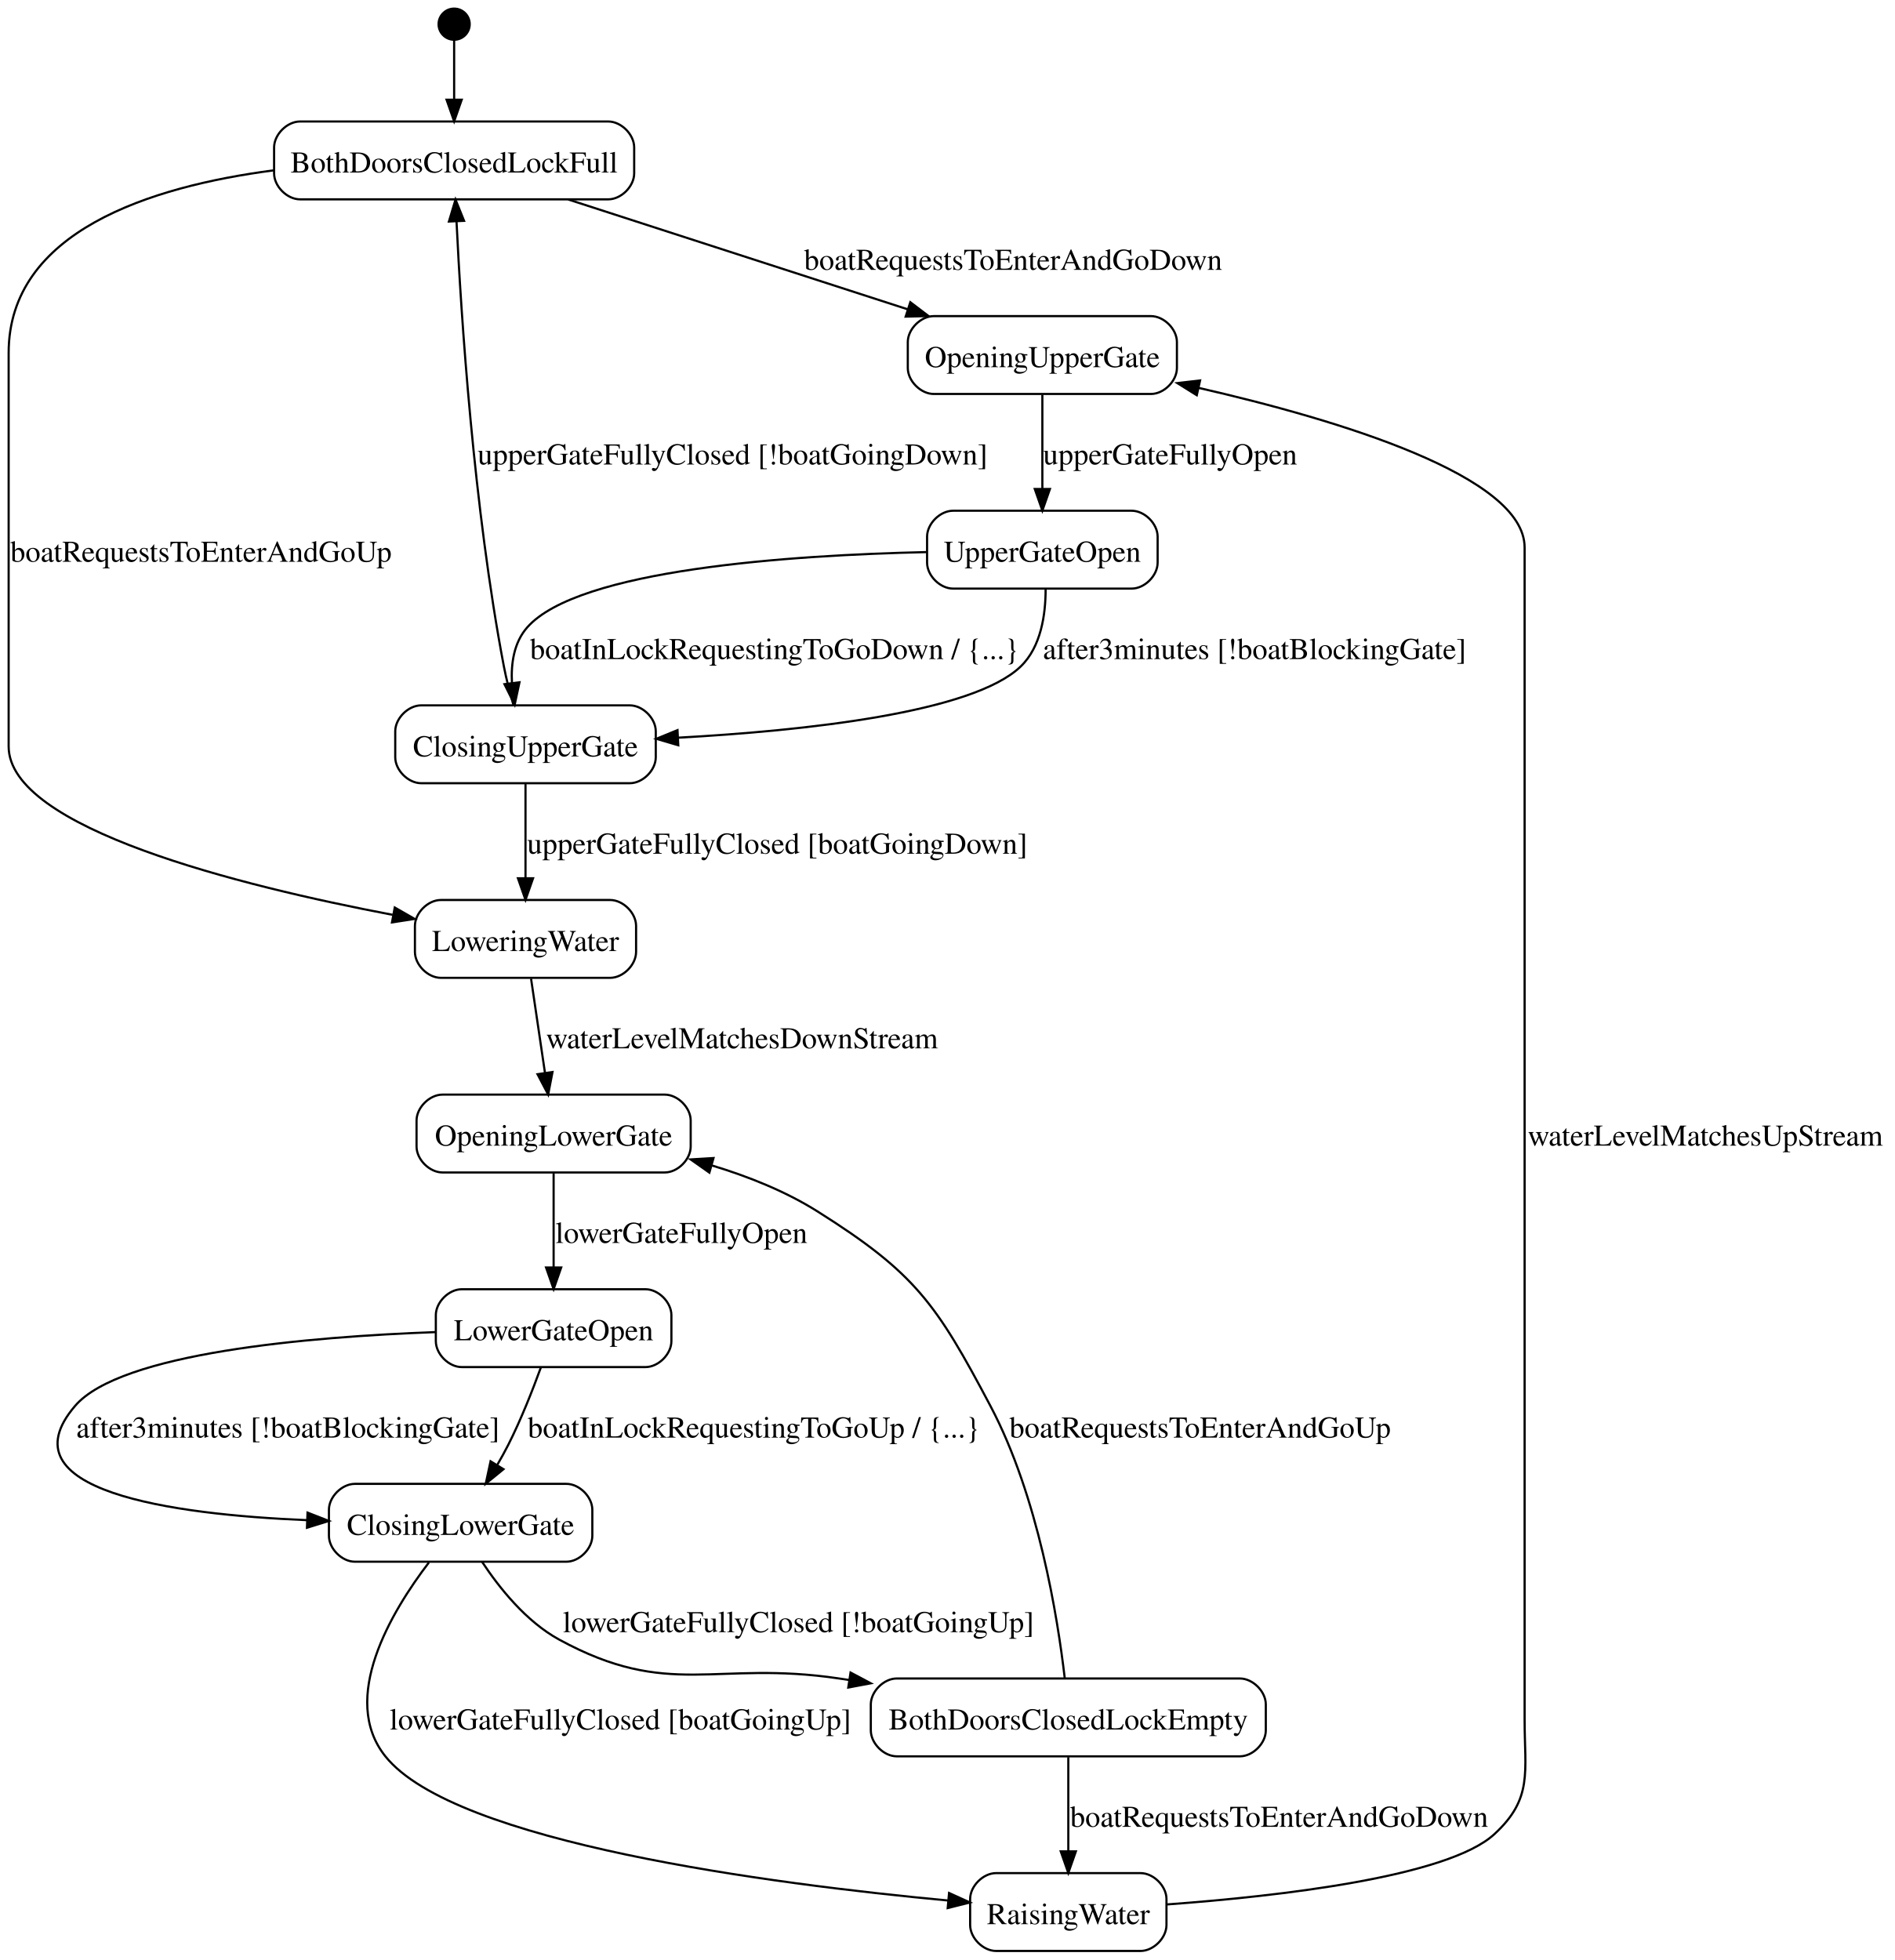
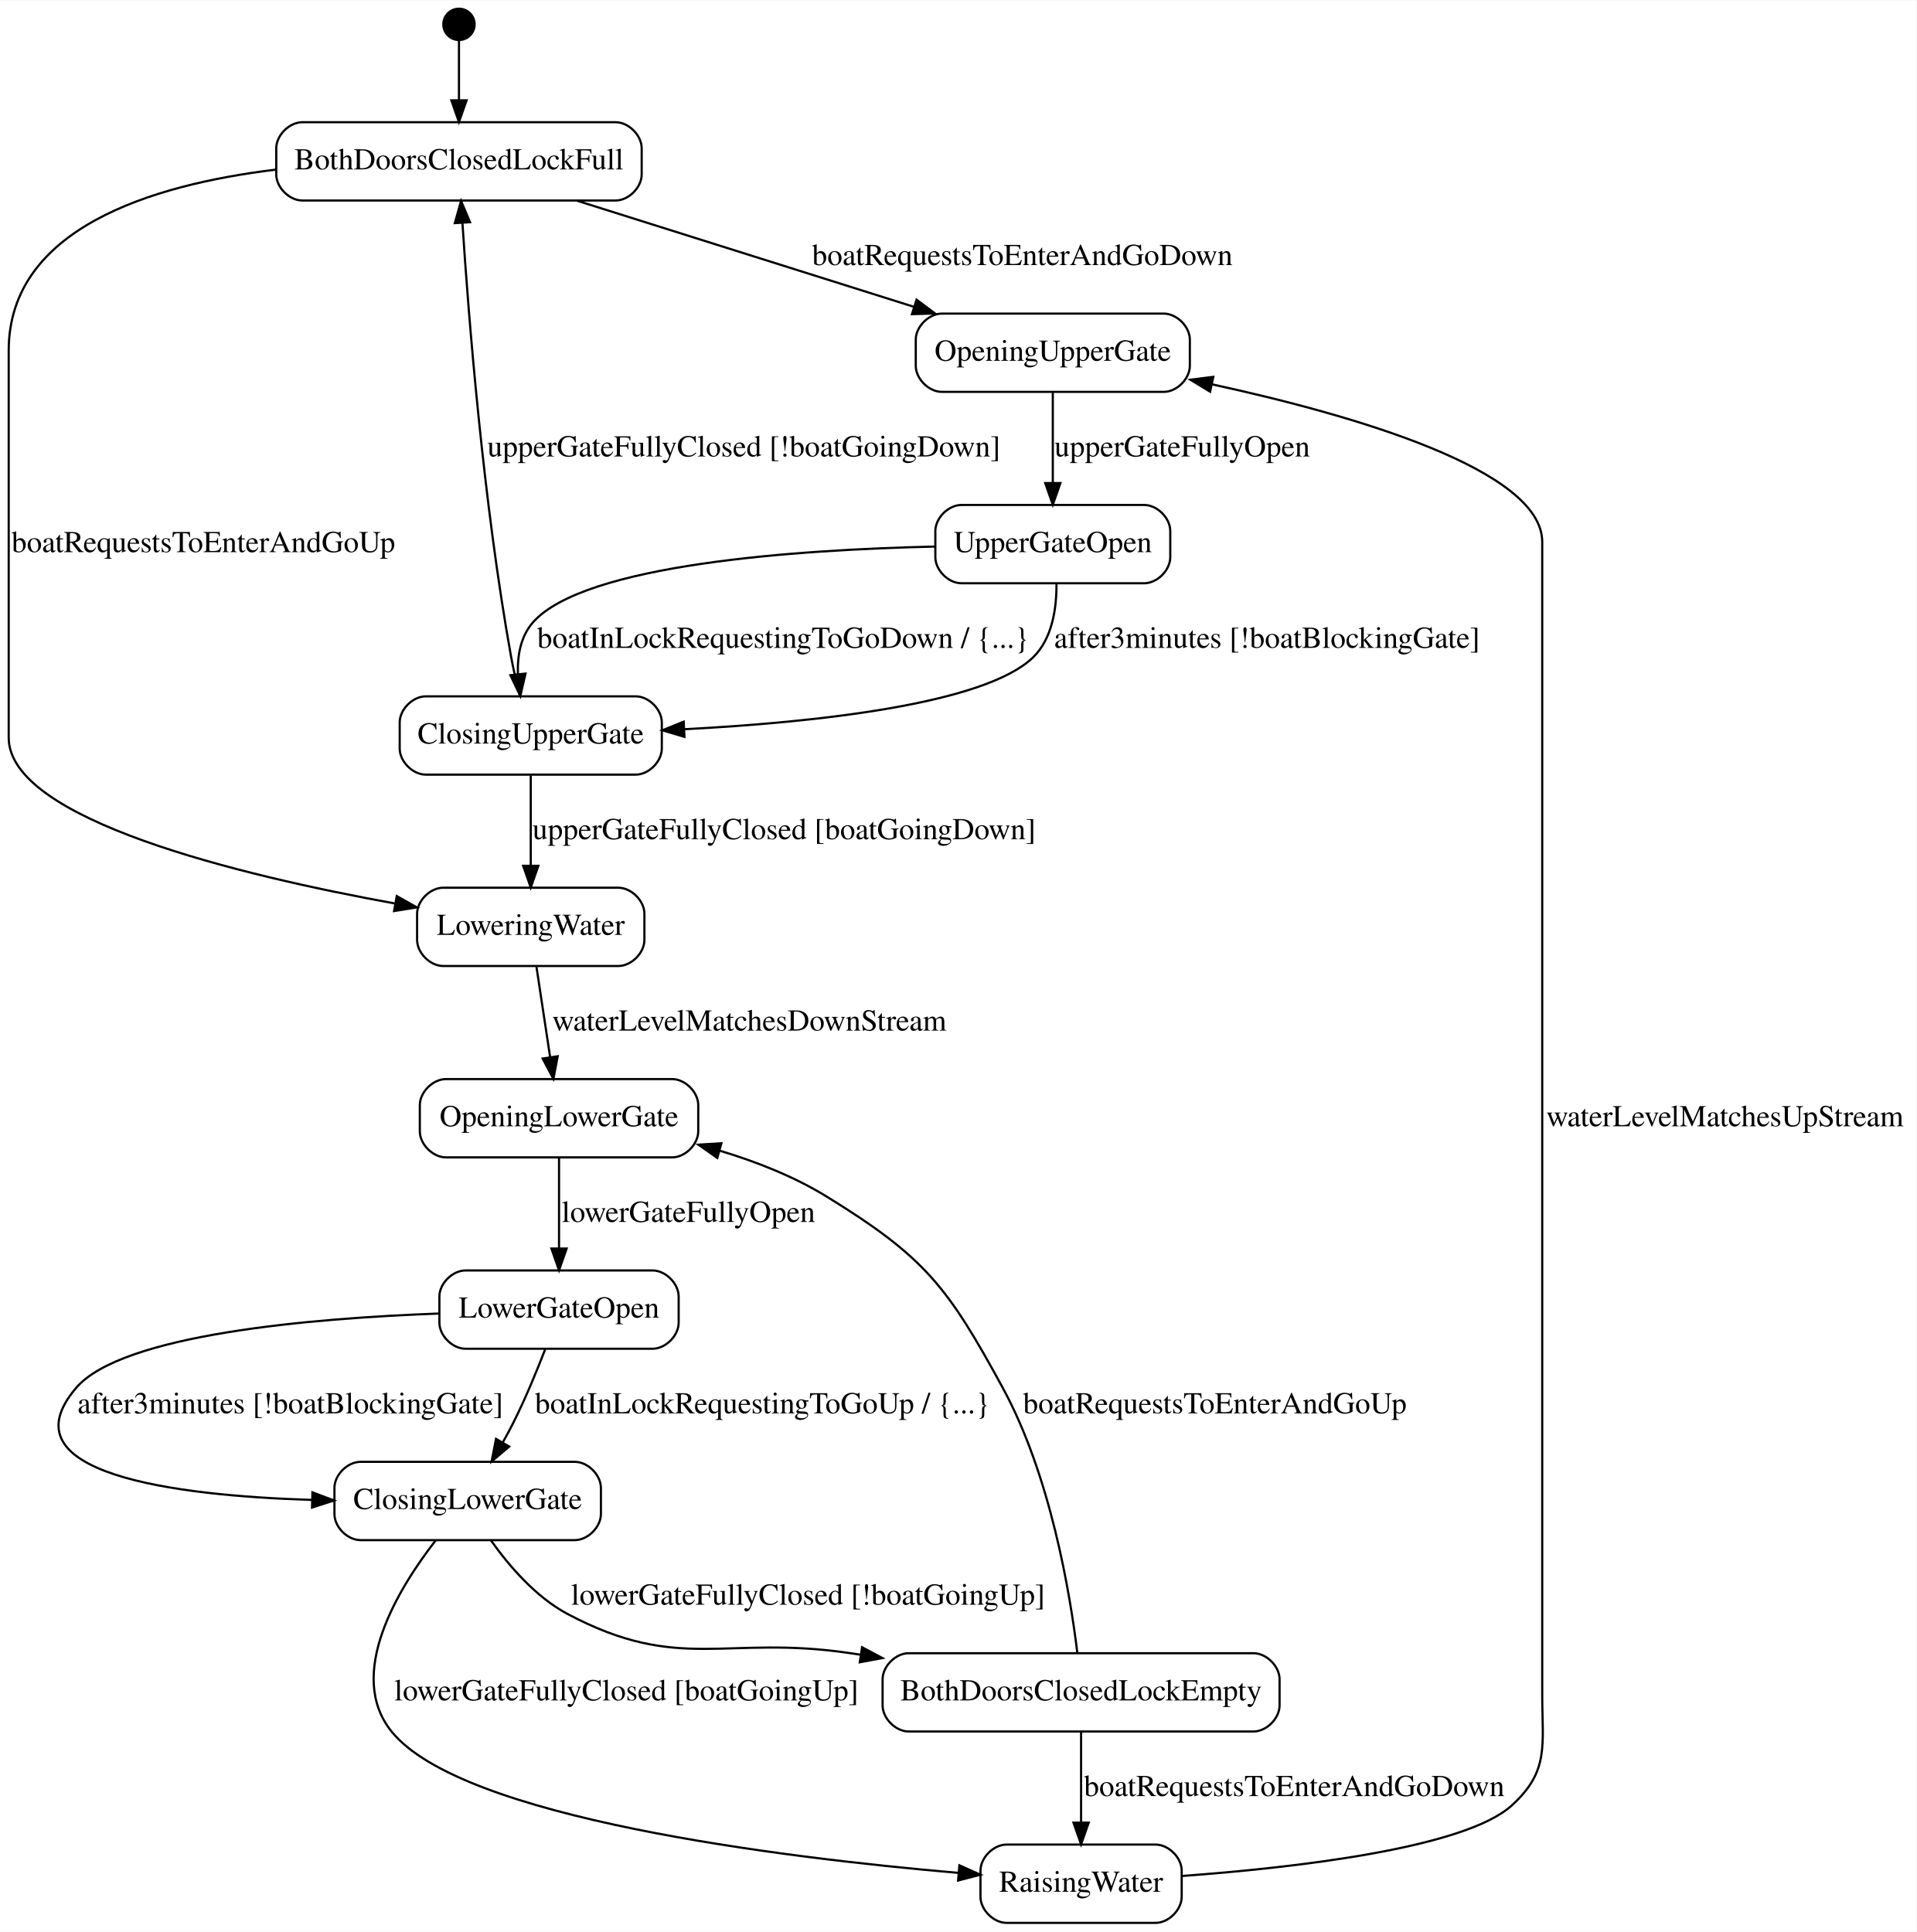
- <svg xmlns="http://www.w3.org/2000/svg" width="696pt" height="720pt" viewBox="0.00 0.00 696.28 720.00">
-   <g id="graph0" class="graph" transform="scale(0.794702 0.794702) rotate(0) translate(4 902)">
-     <polygon fill="white" stroke="white" points="-4,5 -4,-902 873.152,-902 873.152,5 -4,5" />
+ <svg xmlns="http://www.w3.org/2000/svg" width="714pt" height="720pt" viewBox="0.00 0.00 714.32 720.00">
+   <g id="graph0" class="graph" transform="scale(0.810811 0.810811) rotate(0) translate(4 884)">
+     <polygon fill="white" stroke="none" points="-4,4 -4,-884 877,-884 877,4 -4,4" />
    <g id="node1" class="node">
-       <ellipse fill="black" stroke="black" cx="206" cy="-891" rx="7.2" ry="7.2" />
+       <ellipse fill="black" stroke="black" cx="207" cy="-873" rx="7.2" ry="7.2" />
    </g>
    <g id="node2" class="node">
-       <path fill="none" stroke="black" d="M277.253,-846C277.253,-846 134.747,-846 134.747,-846 128.747,-846 122.747,-840 122.747,-834 122.747,-834 122.747,-822 122.747,-822 122.747,-816 128.747,-810 134.747,-810 134.747,-810 277.253,-810 277.253,-810 283.253,-810 289.253,-816 289.253,-822 289.253,-822 289.253,-834 289.253,-834 289.253,-840 283.253,-846 277.253,-846" />
-       <text text-anchor="middle" x="206" y="-822.4" font-family="Times,serif" font-size="14.00">BothDoorsClosedLockFull</text>
+       <path fill="none" stroke="black" d="M279,-828C279,-828 135,-828 135,-828 129,-828 123,-822 123,-816 123,-816 123,-804 123,-804 123,-798 129,-792 135,-792 135,-792 279,-792 279,-792 285,-792 291,-798 291,-804 291,-804 291,-816 291,-816 291,-822 285,-828 279,-828" />
+       <text text-anchor="middle" x="207" y="-806.3" font-family="Times,serif" font-size="14.00">BothDoorsClosedLockFull</text>
    </g>
    <g id="edge1" class="edge">
-       <path fill="none" stroke="black" d="M206,-883.472C206,-876.902 206,-866.324 206,-856.229" />
-       <polygon fill="black" stroke="black" points="209.5,-856.073 206,-846.073 202.5,-856.073 209.5,-856.073" />
+       <path fill="none" stroke="black" d="M207,-865.472C207,-858.902 207,-848.324 207,-838.229" />
+       <polygon fill="black" stroke="black" points="210.5,-838.073 207,-828.073 203.5,-838.073 210.5,-838.073" />
    </g>
    <g id="node3" class="node">
-       <path fill="none" stroke="black" d="M528.223,-756C528.223,-756 427.777,-756 427.777,-756 421.777,-756 415.777,-750 415.777,-744 415.777,-744 415.777,-732 415.777,-732 415.777,-726 421.777,-720 427.777,-720 427.777,-720 528.223,-720 528.223,-720 534.223,-720 540.223,-726 540.223,-732 540.223,-732 540.223,-744 540.223,-744 540.223,-750 534.223,-756 528.223,-756" />
-       <text text-anchor="middle" x="478" y="-732.4" font-family="Times,serif" font-size="14.00">OpeningUpperGate</text>
+       <path fill="none" stroke="black" d="M531,-740C531,-740 429,-740 429,-740 423,-740 417,-734 417,-728 417,-728 417,-716 417,-716 417,-710 423,-704 429,-704 429,-704 531,-704 531,-704 537,-704 543,-710 543,-716 543,-716 543,-728 543,-728 543,-734 537,-740 531,-740" />
+       <text text-anchor="middle" x="480" y="-718.3" font-family="Times,serif" font-size="14.00">OpeningUpperGate</text>
    </g>
    <g id="edge3" class="edge">
-       <path fill="none" stroke="black" d="M258.767,-809.928C303.717,-795.386 368.377,-774.466 415.829,-759.114" />
-       <polygon fill="black" stroke="black" points="416.943,-762.432 425.38,-756.024 414.788,-755.772 416.943,-762.432" />
-       <text text-anchor="middle" x="464.494" y="-777.4" font-family="Times,serif" font-size="14.00">boatRequestsToEnterAndGoDown</text>
+       <path fill="none" stroke="black" d="M261.262,-791.906C305.83,-777.867 369.046,-757.953 416.065,-743.141" />
+       <polygon fill="black" stroke="black" points="417.354,-746.404 425.84,-740.061 415.251,-739.728 417.354,-746.404" />
+       <text text-anchor="middle" x="466" y="-762.3" font-family="Times,serif" font-size="14.00">boatRequestsToEnterAndGoDown</text>
    </g>
    <g id="node6" class="node">
-       <path fill="none" stroke="black" d="M278.133,-486C278.133,-486 199.867,-486 199.867,-486 193.867,-486 187.867,-480 187.867,-474 187.867,-474 187.867,-462 187.867,-462 187.867,-456 193.867,-450 199.867,-450 199.867,-450 278.133,-450 278.133,-450 284.133,-450 290.133,-456 290.133,-462 290.133,-462 290.133,-474 290.133,-474 290.133,-480 284.133,-486 278.133,-486" />
-       <text text-anchor="middle" x="239" y="-462.4" font-family="Times,serif" font-size="14.00">LoweringWater</text>
+       <path fill="none" stroke="black" d="M280.25,-476C280.25,-476 199.75,-476 199.75,-476 193.75,-476 187.75,-470 187.75,-464 187.75,-464 187.75,-452 187.75,-452 187.75,-446 193.75,-440 199.75,-440 199.75,-440 280.25,-440 280.25,-440 286.25,-440 292.25,-446 292.25,-452 292.25,-452 292.25,-464 292.25,-464 292.25,-470 286.25,-476 280.25,-476" />
+       <text text-anchor="middle" x="240" y="-454.3" font-family="Times,serif" font-size="14.00">LoweringWater</text>
    </g>
    <g id="edge8" class="edge">
-       <path fill="none" stroke="black" d="M122.509,-823.404C65.406,-815.918 0,-795.099 0,-739 0,-739 0,-739 0,-557 0,-519.176 106.745,-492.604 177.558,-479.138" />
-       <polygon fill="black" stroke="black" points="178.537,-482.517 187.729,-477.247 177.257,-475.635 178.537,-482.517" />
-       <text text-anchor="middle" x="88.939" y="-642.4" font-family="Times,serif" font-size="14.00">boatRequestsToEnterAndGoUp</text>
+       <path fill="none" stroke="black" d="M122.805,-806.199C65.496,-799.245 0,-779.038 0,-723 0,-723 0,-723 0,-545 0,-507.296 106.298,-481.687 177.408,-468.774" />
+       <polygon fill="black" stroke="black" points="178.393,-472.154 187.628,-466.961 177.17,-465.261 178.393,-472.154" />
+       <text text-anchor="middle" x="89.5" y="-630.3" font-family="Times,serif" font-size="14.00">boatRequestsToEnterAndGoUp</text>
    </g>
    <g id="node4" class="node">
-       <path fill="none" stroke="black" d="M519.305,-666C519.305,-666 436.695,-666 436.695,-666 430.695,-666 424.695,-660 424.695,-654 424.695,-654 424.695,-642 424.695,-642 424.695,-636 430.695,-630 436.695,-630 436.695,-630 519.305,-630 519.305,-630 525.305,-630 531.305,-636 531.305,-642 531.305,-642 531.305,-654 531.305,-654 531.305,-660 525.305,-666 519.305,-666" />
-       <text text-anchor="middle" x="478" y="-642.4" font-family="Times,serif" font-size="14.00">UpperGateOpen</text>
+       <path fill="none" stroke="black" d="M522,-652C522,-652 438,-652 438,-652 432,-652 426,-646 426,-640 426,-640 426,-628 426,-628 426,-622 432,-616 438,-616 438,-616 522,-616 522,-616 528,-616 534,-622 534,-628 534,-628 534,-640 534,-640 534,-646 528,-652 522,-652" />
+       <text text-anchor="middle" x="480" y="-630.3" font-family="Times,serif" font-size="14.00">UpperGateOpen</text>
    </g>
    <g id="edge5" class="edge">
-       <path fill="none" stroke="black" d="M478,-719.614C478,-707.24 478,-690.369 478,-676.22" />
-       <polygon fill="black" stroke="black" points="481.5,-676.05 478,-666.05 474.5,-676.05 481.5,-676.05" />
-       <text text-anchor="middle" x="537.097" y="-687.4" font-family="Times,serif" font-size="14.00">upperGateFullyOpen</text>
+       <path fill="none" stroke="black" d="M480,-703.597C480,-691.746 480,-675.817 480,-662.292" />
+       <polygon fill="black" stroke="black" points="483.5,-662.084 480,-652.084 476.5,-662.084 483.5,-662.084" />
+       <text text-anchor="middle" x="539.5" y="-674.3" font-family="Times,serif" font-size="14.00">upperGateFullyOpen</text>
    </g>
    <g id="node5" class="node">
-       <path fill="none" stroke="black" d="M287.235,-576C287.235,-576 190.765,-576 190.765,-576 184.765,-576 178.765,-570 178.765,-564 178.765,-564 178.765,-552 178.765,-552 178.765,-546 184.765,-540 190.765,-540 190.765,-540 287.235,-540 287.235,-540 293.235,-540 299.235,-546 299.235,-552 299.235,-552 299.235,-564 299.235,-564 299.235,-570 293.235,-576 287.235,-576" />
-       <text text-anchor="middle" x="239" y="-552.4" font-family="Times,serif" font-size="14.00">ClosingUpperGate</text>
+       <path fill="none" stroke="black" d="M288.25,-564C288.25,-564 191.75,-564 191.75,-564 185.75,-564 179.75,-558 179.75,-552 179.75,-552 179.75,-540 179.75,-540 179.75,-534 185.75,-528 191.75,-528 191.75,-528 288.25,-528 288.25,-528 294.25,-528 300.25,-534 300.25,-540 300.25,-540 300.25,-552 300.25,-552 300.25,-558 294.25,-564 288.25,-564" />
+       <text text-anchor="middle" x="240" y="-542.3" font-family="Times,serif" font-size="14.00">ClosingUpperGate</text>
    </g>
    <g id="edge6" class="edge">
-       <path fill="none" stroke="black" d="M424.433,-646.879C361.691,-645.471 263.297,-638.887 239.741,-612 233.661,-605.06 232.23,-595.426 232.739,-586.273" />
-       <polygon fill="black" stroke="black" points="236.216,-586.672 233.993,-576.313 229.271,-585.797 236.216,-586.672" />
-       <text text-anchor="middle" x="354.129" y="-597.4" font-family="Times,serif" font-size="14.00">boatInLockRequestingToGoDown / {...}</text>
+       <path fill="none" stroke="black" d="M425.74,-632.87C362.806,-631.439 264.64,-624.818 241,-598 235.338,-591.577 233.81,-582.73 234.102,-574.208" />
+       <polygon fill="black" stroke="black" points="237.593,-574.479 235.203,-564.157 230.634,-573.716 237.593,-574.479" />
+       <text text-anchor="middle" x="356" y="-586.3" font-family="Times,serif" font-size="14.00">boatInLockRequestingToGoDown / {...}</text>
    </g>
    <g id="edge7" class="edge">
-       <path fill="none" stroke="black" d="M479.509,-629.825C479.536,-618.104 477.43,-603.107 468,-594 445.848,-572.607 368.252,-564.284 309.472,-561.049" />
-       <polygon fill="black" stroke="black" points="309.64,-557.553 299.474,-560.538 309.282,-564.544 309.64,-557.553" />
-       <text text-anchor="middle" x="576.161" y="-597.4" font-family="Times,serif" font-size="14.00">after3minutes [!boatBlockingGate]</text>
+       <path fill="none" stroke="black" d="M481.69,-615.517C481.744,-604.4 479.751,-590.541 471,-582 448.705,-560.24 369.992,-551.992 310.596,-548.875" />
+       <polygon fill="black" stroke="black" points="310.654,-545.374 300.496,-548.384 310.314,-552.366 310.654,-545.374" />
+       <text text-anchor="middle" x="578.5" y="-586.3" font-family="Times,serif" font-size="14.00">after3minutes [!boatBlockingGate]</text>
    </g>
    <g id="edge2" class="edge">
-       <path fill="none" stroke="black" d="M233.391,-576.298C231.756,-581.896 230.112,-588.165 229,-594 214.968,-667.619 209.218,-756.054 207.099,-799.777" />
-       <polygon fill="black" stroke="black" points="203.596,-799.744 206.635,-809.894 210.589,-800.064 203.596,-799.744" />
-       <text text-anchor="middle" x="334.785" y="-687.4" font-family="Times,serif" font-size="14.00">upperGateFullyClosed [!boatGoingDown]</text>
+       <path fill="none" stroke="black" d="M235.007,-564.336C233.539,-569.936 232.047,-576.196 231,-582 218.118,-653.394 211.387,-738.76 208.597,-781.607" />
+       <polygon fill="black" stroke="black" points="205.091,-781.593 207.957,-791.793 212.078,-782.032 205.091,-781.593" />
+       <text text-anchor="middle" x="338" y="-674.3" font-family="Times,serif" font-size="14.00">upperGateFullyClosed [!boatGoingDown]</text>
    </g>
    <g id="edge9" class="edge">
-       <path fill="none" stroke="black" d="M239,-539.614C239,-527.24 239,-510.369 239,-496.22" />
-       <polygon fill="black" stroke="black" points="242.5,-496.05 239,-486.05 235.5,-496.05 242.5,-496.05" />
-       <text text-anchor="middle" x="355.454" y="-507.4" font-family="Times,serif" font-size="14.00">upperGateFullyClosed [boatGoingDown]</text>
+       <path fill="none" stroke="black" d="M240,-527.597C240,-515.746 240,-499.817 240,-486.292" />
+       <polygon fill="black" stroke="black" points="243.5,-486.084 240,-476.084 236.5,-486.084 243.5,-486.084" />
+       <text text-anchor="middle" x="356.5" y="-498.3" font-family="Times,serif" font-size="14.00">upperGateFullyClosed [boatGoingDown]</text>
    </g>
    <g id="node8" class="node">
-       <path fill="none" stroke="black" d="M303.384,-396C303.384,-396 200.616,-396 200.616,-396 194.616,-396 188.616,-390 188.616,-384 188.616,-384 188.616,-372 188.616,-372 188.616,-366 194.616,-360 200.616,-360 200.616,-360 303.384,-360 303.384,-360 309.384,-360 315.384,-366 315.384,-372 315.384,-372 315.384,-384 315.384,-384 315.384,-390 309.384,-396 303.384,-396" />
-       <text text-anchor="middle" x="252" y="-372.4" font-family="Times,serif" font-size="14.00">OpeningLowerGate</text>
+       <path fill="none" stroke="black" d="M305,-388C305,-388 201,-388 201,-388 195,-388 189,-382 189,-376 189,-376 189,-364 189,-364 189,-358 195,-352 201,-352 201,-352 305,-352 305,-352 311,-352 317,-358 317,-364 317,-364 317,-376 317,-376 317,-382 311,-388 305,-388" />
+       <text text-anchor="middle" x="253" y="-366.3" font-family="Times,serif" font-size="14.00">OpeningLowerGate</text>
    </g>
    <g id="edge11" class="edge">
-       <path fill="none" stroke="black" d="M241.568,-449.614C243.396,-437.24 245.889,-420.369 247.979,-406.22" />
-       <polygon fill="black" stroke="black" points="251.482,-406.455 249.481,-396.05 244.557,-405.432 251.482,-406.455" />
-       <text text-anchor="middle" x="339.131" y="-417.4" font-family="Times,serif" font-size="14.00">waterLevelMatchesDownStream</text>
+       <path fill="none" stroke="black" d="M242.631,-439.597C244.422,-427.746 246.83,-411.817 248.875,-398.292" />
+       <polygon fill="black" stroke="black" points="252.383,-398.495 250.418,-388.084 245.462,-397.449 252.383,-398.495" />
+       <text text-anchor="middle" x="340.5" y="-410.3" font-family="Times,serif" font-size="14.00">waterLevelMatchesDownStream</text>
    </g>
    <g id="node7" class="node">
-       <path fill="none" stroke="black" d="M569.326,-126C569.326,-126 410.674,-126 410.674,-126 404.674,-126 398.674,-120 398.674,-114 398.674,-114 398.674,-102 398.674,-102 398.674,-96 404.674,-90 410.674,-90 410.674,-90 569.326,-90 569.326,-90 575.326,-90 581.326,-96 581.326,-102 581.326,-102 581.326,-114 581.326,-114 581.326,-120 575.326,-126 569.326,-126" />
-       <text text-anchor="middle" x="490" y="-102.4" font-family="Times,serif" font-size="14.00">BothDoorsClosedLockEmpty</text>
+       <path fill="none" stroke="black" d="M572.25,-124C572.25,-124 413.75,-124 413.75,-124 407.75,-124 401.75,-118 401.75,-112 401.75,-112 401.75,-100 401.75,-100 401.75,-94 407.75,-88 413.75,-88 413.75,-88 572.25,-88 572.25,-88 578.25,-88 584.25,-94 584.25,-100 584.25,-100 584.25,-112 584.25,-112 584.25,-118 578.25,-124 572.25,-124" />
+       <text text-anchor="middle" x="493" y="-102.3" font-family="Times,serif" font-size="14.00">BothDoorsClosedLockEmpty</text>
    </g>
    <g id="edge12" class="edge">
-       <path fill="none" stroke="black" d="M488.34,-126.237C485.086,-154.1 476.149,-210.136 454,-252 428.972,-299.305 419.293,-313.492 374,-342 359.268,-351.272 342.012,-358.155 325.191,-363.24" />
-       <polygon fill="black" stroke="black" points="324.024,-359.932 315.36,-366.03 325.935,-366.666 324.024,-359.932" />
-       <text text-anchor="middle" x="550.939" y="-237.4" font-family="Times,serif" font-size="14.00">boatRequestsToEnterAndGoUp</text>
+       <path fill="none" stroke="black" d="M491.265,-124.242C487.938,-151.534 478.938,-205.719 457,-246 431.575,-292.683 421.262,-306.124 376,-334 361.145,-343.149 343.821,-349.978 326.943,-355.051" />
+       <polygon fill="black" stroke="black" points="325.751,-351.751 317.08,-357.839 327.654,-358.487 325.751,-351.751" />
+       <text text-anchor="middle" x="554.5" y="-234.3" font-family="Times,serif" font-size="14.00">boatRequestsToEnterAndGoUp</text>
    </g>
    <g id="node11" class="node">
-       <path fill="none" stroke="black" d="M523.395,-36C523.395,-36 456.605,-36 456.605,-36 450.605,-36 444.605,-30 444.605,-24 444.605,-24 444.605,-12 444.605,-12 444.605,-6 450.605,-0 456.605,-0 456.605,-0 523.395,-0 523.395,-0 529.395,-0 535.395,-6 535.395,-12 535.395,-12 535.395,-24 535.395,-24 535.395,-30 529.395,-36 523.395,-36" />
-       <text text-anchor="middle" x="490" y="-12.4" font-family="Times,serif" font-size="14.00">RaisingWater</text>
+       <path fill="none" stroke="black" d="M527.25,-36C527.25,-36 458.75,-36 458.75,-36 452.75,-36 446.75,-30 446.75,-24 446.75,-24 446.75,-12 446.75,-12 446.75,-6 452.75,-0 458.75,-0 458.75,-0 527.25,-0 527.25,-0 533.25,-0 539.25,-6 539.25,-12 539.25,-12 539.25,-24 539.25,-24 539.25,-30 533.25,-36 527.25,-36" />
+       <text text-anchor="middle" x="493" y="-14.3" font-family="Times,serif" font-size="14.00">RaisingWater</text>
    </g>
    <g id="edge16" class="edge">
-       <path fill="none" stroke="black" d="M490,-89.614C490,-77.24 490,-60.369 490,-46.22" />
-       <polygon fill="black" stroke="black" points="493.5,-46.05 490,-36.05 486.5,-46.05 493.5,-46.05" />
-       <text text-anchor="middle" x="587.494" y="-57.4" font-family="Times,serif" font-size="14.00">boatRequestsToEnterAndGoDown</text>
+       <path fill="none" stroke="black" d="M493,-87.597C493,-75.746 493,-59.817 493,-46.292" />
+       <polygon fill="black" stroke="black" points="496.5,-46.084 493,-36.084 489.5,-46.084 496.5,-46.084" />
+       <text text-anchor="middle" x="591" y="-58.3" font-family="Times,serif" font-size="14.00">boatRequestsToEnterAndGoDown</text>
    </g>
    <g id="node9" class="node">
-       <path fill="none" stroke="black" d="M294.467,-306C294.467,-306 209.533,-306 209.533,-306 203.533,-306 197.533,-300 197.533,-294 197.533,-294 197.533,-282 197.533,-282 197.533,-276 203.533,-270 209.533,-270 209.533,-270 294.467,-270 294.467,-270 300.467,-270 306.467,-276 306.467,-282 306.467,-282 306.467,-294 306.467,-294 306.467,-300 300.467,-306 294.467,-306" />
-       <text text-anchor="middle" x="252" y="-282.4" font-family="Times,serif" font-size="14.00">LowerGateOpen</text>
+       <path fill="none" stroke="black" d="M296,-300C296,-300 210,-300 210,-300 204,-300 198,-294 198,-288 198,-288 198,-276 198,-276 198,-270 204,-264 210,-264 210,-264 296,-264 296,-264 302,-264 308,-270 308,-276 308,-276 308,-288 308,-288 308,-294 302,-300 296,-300" />
+       <text text-anchor="middle" x="253" y="-278.3" font-family="Times,serif" font-size="14.00">LowerGateOpen</text>
    </g>
    <g id="edge13" class="edge">
-       <path fill="none" stroke="black" d="M252,-359.614C252,-347.24 252,-330.369 252,-316.22" />
-       <polygon fill="black" stroke="black" points="255.5,-316.05 252,-306.05 248.5,-316.05 255.5,-316.05" />
-       <text text-anchor="middle" x="311.097" y="-327.4" font-family="Times,serif" font-size="14.00">lowerGateFullyOpen</text>
+       <path fill="none" stroke="black" d="M253,-351.597C253,-339.746 253,-323.817 253,-310.292" />
+       <polygon fill="black" stroke="black" points="256.5,-310.084 253,-300.084 249.5,-310.084 256.5,-310.084" />
+       <text text-anchor="middle" x="312.5" y="-322.3" font-family="Times,serif" font-size="14.00">lowerGateFullyOpen</text>
    </g>
    <g id="node10" class="node">
-       <path fill="none" stroke="black" d="M257.9,-216C257.9,-216 160.1,-216 160.1,-216 154.1,-216 148.1,-210 148.1,-204 148.1,-204 148.1,-192 148.1,-192 148.1,-186 154.1,-180 160.1,-180 160.1,-180 257.9,-180 257.9,-180 263.9,-180 269.9,-186 269.9,-192 269.9,-192 269.9,-204 269.9,-204 269.9,-210 263.9,-216 257.9,-216" />
-       <text text-anchor="middle" x="209" y="-192.4" font-family="Times,serif" font-size="14.00">ClosingLowerGate</text>
+       <path fill="none" stroke="black" d="M260.25,-212C260.25,-212 161.75,-212 161.75,-212 155.75,-212 149.75,-206 149.75,-200 149.75,-200 149.75,-188 149.75,-188 149.75,-182 155.75,-176 161.75,-176 161.75,-176 260.25,-176 260.25,-176 266.25,-176 272.25,-182 272.25,-188 272.25,-188 272.25,-200 272.25,-200 272.25,-206 266.25,-212 260.25,-212" />
+       <text text-anchor="middle" x="211" y="-190.3" font-family="Times,serif" font-size="14.00">ClosingLowerGate</text>
    </g>
    <g id="edge14" class="edge">
-       <path fill="none" stroke="black" d="M246.15,-269.944C242.306,-259.38 236.907,-245.653 231,-234 229.475,-230.991 227.768,-227.908 225.998,-224.878" />
-       <polygon fill="black" stroke="black" points="228.819,-222.783 220.615,-216.08 222.848,-226.436 228.819,-222.783" />
-       <text text-anchor="middle" x="344.574" y="-237.4" font-family="Times,serif" font-size="14.00">boatInLockRequestingToGoUp / {...}</text>
+       <path fill="none" stroke="black" d="M246.626,-263.714C242.752,-253.702 237.502,-240.952 232,-230 230.505,-227.024 228.851,-223.961 227.147,-220.943" />
+       <polygon fill="black" stroke="black" points="230.072,-219.012 221.993,-212.158 224.034,-222.554 230.072,-219.012" />
+       <text text-anchor="middle" x="346.5" y="-234.3" font-family="Times,serif" font-size="14.00">boatInLockRequestingToGoUp / {...}</text>
    </g>
    <g id="edge15" class="edge">
-       <path fill="none" stroke="black" d="M197.474,-286.186C139.008,-284.023 51.714,-276.624 30.679,-252 -2.825,-212.782 74.875,-201.869 138.069,-199.209" />
-       <polygon fill="black" stroke="black" points="138.2,-202.706 148.067,-198.849 137.948,-195.711 138.2,-202.706" />
-       <text text-anchor="middle" x="129.161" y="-237.4" font-family="Times,serif" font-size="14.00">after3minutes [!boatBlockingGate]</text>
+       <path fill="none" stroke="black" d="M197.779,-280.192C139.139,-278.026 52.041,-270.618 31,-246 -2.703,-206.568 75.7,-196.486 139.451,-194.482" />
+       <polygon fill="black" stroke="black" points="139.629,-197.978 149.537,-194.226 139.451,-190.98 139.629,-197.978" />
+       <text text-anchor="middle" x="129.5" y="-234.3" font-family="Times,serif" font-size="14.00">after3minutes [!boatBlockingGate]</text>
    </g>
    <g id="edge10" class="edge">
-       <path fill="none" stroke="black" d="M218.885,-179.994C226.887,-167.874 239.313,-152.31 254.541,-144 305.533,-116.173 326.549,-134.6 384,-126 385.498,-125.776 387.007,-125.549 388.526,-125.319" />
-       <polygon fill="black" stroke="black" points="389.306,-128.741 398.663,-123.772 388.25,-121.821 389.306,-128.741" />
-       <text text-anchor="middle" x="365.229" y="-147.4" font-family="Times,serif" font-size="14.00">lowerGateFullyClosed [!boatGoingUp]</text>
+       <path fill="none" stroke="black" d="M221.689,-175.89C229.875,-164.336 242.249,-149.816 257,-142 308.541,-114.691 329.311,-132.619 387,-124 388.498,-123.776 390.007,-123.55 391.526,-123.32" />
+       <polygon fill="black" stroke="black" points="392.305,-126.742 401.664,-121.776 391.251,-119.822 392.305,-126.742" />
+       <text text-anchor="middle" x="367.5" y="-146.3" font-family="Times,serif" font-size="14.00">lowerGateFullyClosed [!boatGoingUp]</text>
    </g>
    <g id="edge17" class="edge">
-       <path fill="none" stroke="black" d="M194.339,-179.659C176.949,-156.892 152.846,-116.692 174.203,-90 206.188,-50.026 352.62,-30.987 434.381,-23.333" />
-       <polygon fill="black" stroke="black" points="434.861,-26.804 444.503,-22.412 434.227,-19.832 434.861,-26.804" />
-       <text text-anchor="middle" x="282.898" y="-102.4" font-family="Times,serif" font-size="14.00">lowerGateFullyClosed [boatGoingUp]</text>
+       <path fill="none" stroke="black" d="M196.369,-175.981C179.004,-153.636 154.902,-114.184 176,-88 208.11,-48.149 354.374,-30.106 436.542,-22.991" />
+       <polygon fill="black" stroke="black" points="437.047,-26.461 446.719,-22.137 436.462,-19.485 437.047,-26.461" />
+       <text text-anchor="middle" x="284" y="-102.3" font-family="Times,serif" font-size="14.00">lowerGateFullyClosed [boatGoingUp]</text>
    </g>
    <g id="edge4" class="edge">
-       <path fill="none" stroke="black" d="M535.766,-21.524C586.936,-25.285 665.471,-34.176 687,-54 704.923,-70.503 701,-82.636 701,-107 701,-649 701,-649 701,-649 701,-682.007 615.4,-707.894 550.269,-722.813" />
-       <polygon fill="black" stroke="black" points="549.406,-719.419 540.414,-725.023 550.938,-726.25 549.406,-719.419" />
-       <text text-anchor="middle" x="784.576" y="-372.4" font-family="Times,serif" font-size="14.00">waterLevelMatchesUpStream</text>
+       <path fill="none" stroke="black" d="M539.421,-21.563C590.827,-25.35 669.325,-34.251 691,-54 708.375,-69.831 705,-81.495 705,-105 705,-635 705,-635 705,-635 705,-668.114 618.891,-693.17 553.213,-707.465" />
+       <polygon fill="black" stroke="black" points="552.326,-704.075 543.274,-709.581 553.783,-710.922 552.326,-704.075" />
+       <text text-anchor="middle" x="789" y="-366.3" font-family="Times,serif" font-size="14.00">waterLevelMatchesUpStream</text>
    </g>
  </g>
</svg>
